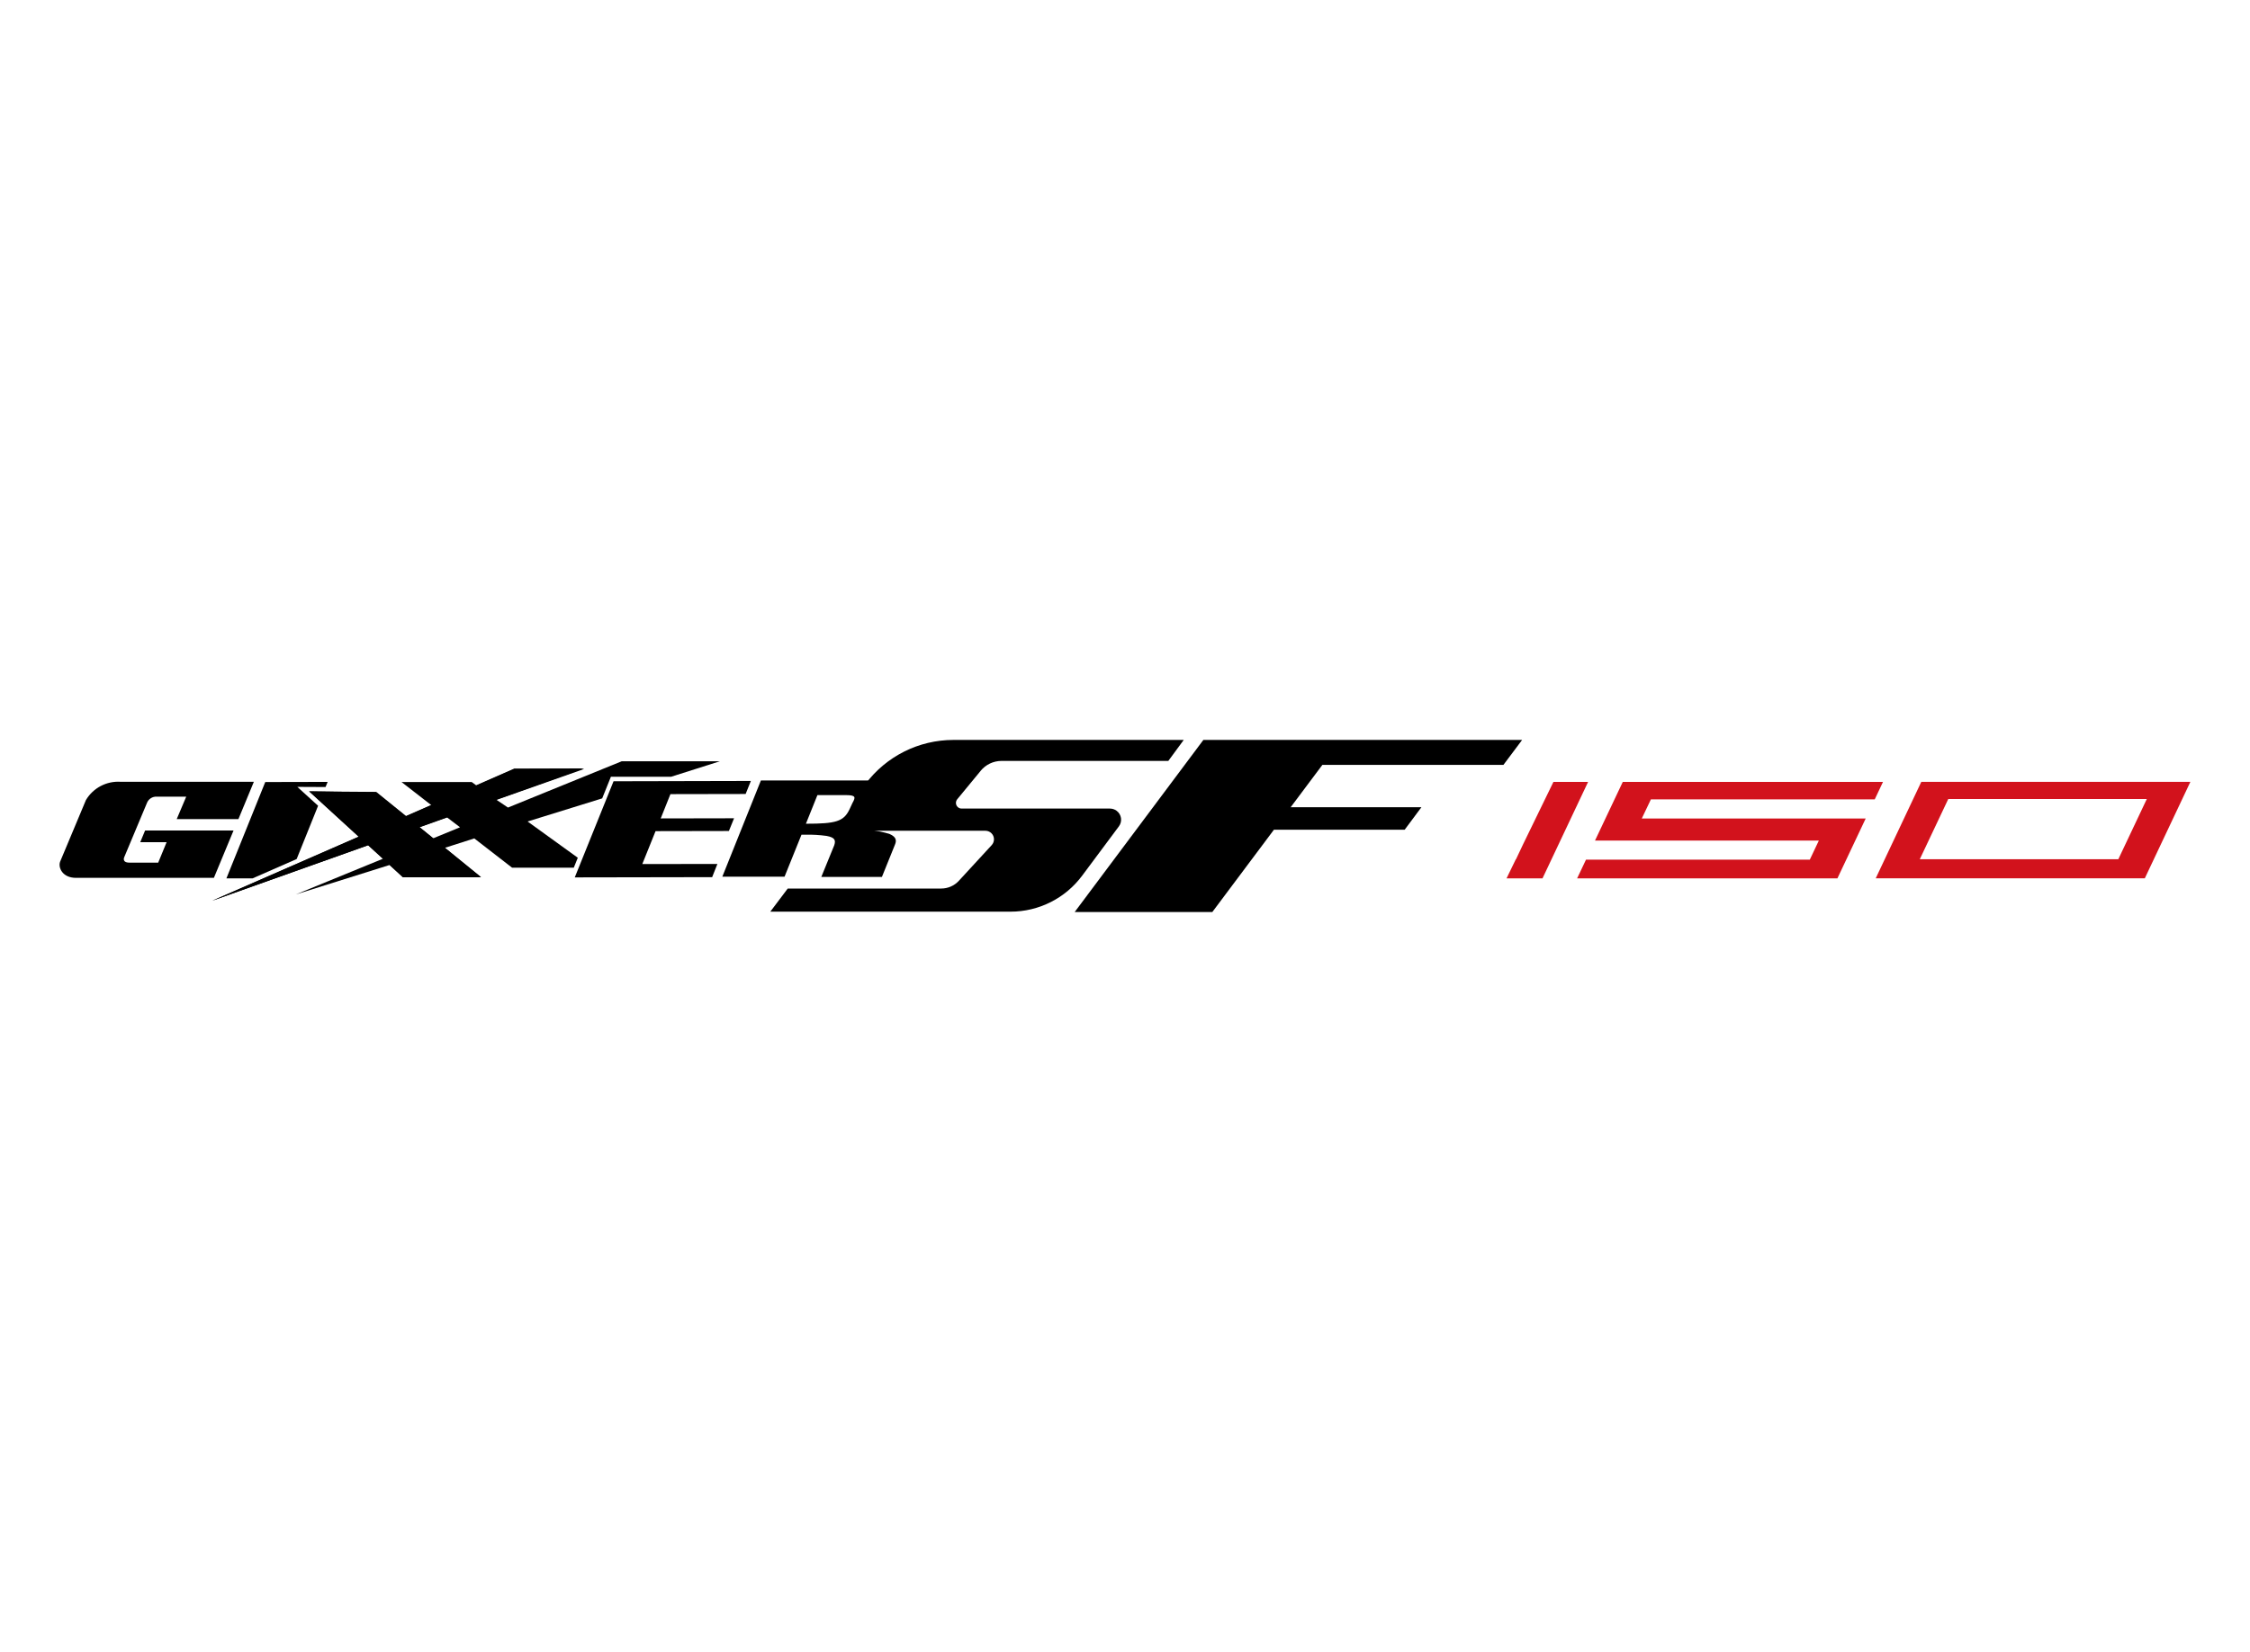
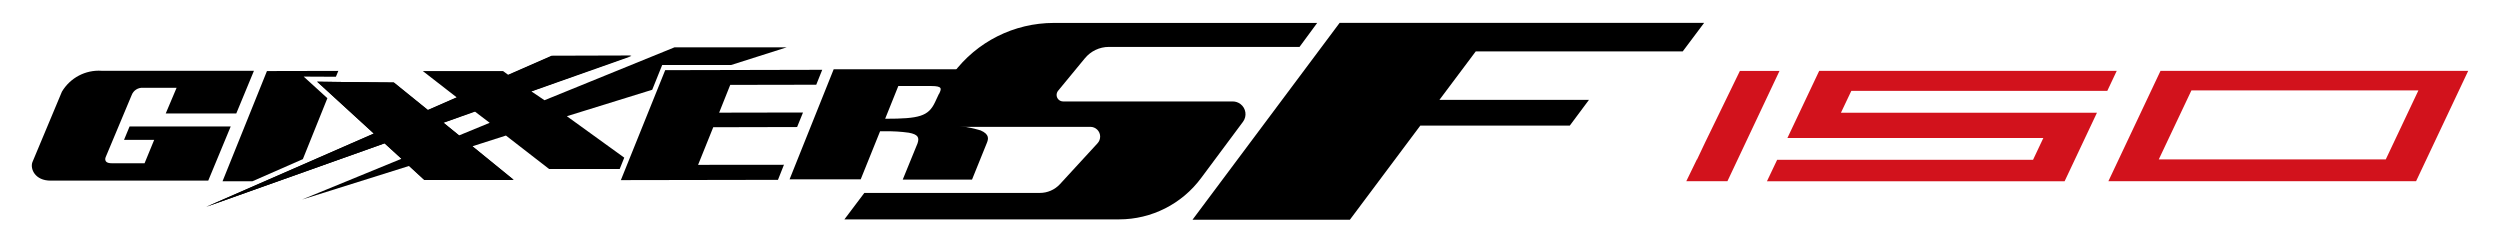
- <svg xmlns="http://www.w3.org/2000/svg" id="Capa_1" viewBox="0 0 640 470">
+ <svg xmlns="http://www.w3.org/2000/svg" id="Capa_1" viewBox="0 0 640 61.95">
  <defs>
    <style>
      .cls-1 {
        fill: #d2121c;
      }
    </style>
  </defs>
-   <polygon points="427.65 217.61 432.96 210.52 381.44 210.52 374.03 210.52 342.29 210.52 305.69 259.48 344.84 259.48 362.36 236.07 399.55 236.07 404.31 229.67 367.12 229.67 376.15 217.61 427.65 217.61" />
-   <path d="M278.91,219.34c1.46-1.8,3.65-2.85,5.97-2.85h47.44l4.39-5.97h-65.51c-9.88,0-19.17,4.66-25.07,12.59l-5.4,10.57c-.56.73-.42,1.78.32,2.34.3.23.67.35,1.04.34h38.18c1.34-.01,2.45,1.07,2.46,2.41,0,.63-.23,1.23-.66,1.69l-9.34,10.15c-1.3,1.41-3.13,2.2-5.04,2.19h-43.62l-4.96,6.58h68.34c8.04,0,15.61-3.82,20.4-10.29l10.42-13.99c1.04-1.4.75-3.38-.65-4.42-.55-.41-1.21-.63-1.9-.63h-42.17c-.9.01-1.63-.71-1.64-1.6,0-.38.13-.75.37-1.05l6.65-8.07Z" />
-   <polygon points="90.48 229.25 84.58 223.88 92.6 223.92 93.2 222.46 75.45 222.5 64.4 249.91 71.84 249.91 84.38 244.41 90.48 229.25" />
-   <path d="M150.06,233.73l21.23-6.58,2.48-6.16h17.15l13.82-4.39h-27.92l-32.33,13.16-3.25-2.19,24.85-8.77h-19.87l-10.7,4.69-1.34-.99h-19.96l8.47,6.58-7.22,3.16-8.47-6.82-19.1-.29,14.12,12.92-41.67,18.22,44.37-15.79,4.21,3.84-24.76,10.15,26.62-8.36,3.79,3.49h22.24l-10.29-8.38,8.38-2.68,10.75,8.33h17.55l1.14-2.83-14.3-10.33ZM123.22,238.51l-3.88-3.14,7.85-2.79,3.66,2.79-7.63,3.14Z" />
-   <polygon points="166.14 218.62 146.27 218.68 115.48 232.17 107.01 225.31 87.98 225.17 102.06 238.05 60.37 256.27 104.71 240.48 114.62 249.54 136.8 249.52 119.32 235.31 166.14 218.62" />
-   <path d="M254.5,222.06h-38.07l-10.97,27.37h17.7l4.82-11.95h1.25c1.97-.04,3.93.08,5.88.35,2.39.44,2.65,1.23,2.19,2.65l-3.68,9.01h17.24s2.94-7.24,3.66-9.06c.42-1.01.75-2.19-1.54-3.18-3.28-.96-6.69-1.42-10.11-1.36,3.51,0,7.01-.38,10.44-1.1,2.51-.52,4.57-2.3,5.44-4.72l1.38-3.42c.72-1.8-.68-4.56-5.55-4.56M242.59,228.22l-.96,2.06c-1.64,3.47-3.95,4.08-12.28,4.08h-.11l3.27-8.14h8.16c2.94,0,2.57.72,1.95,2" />
-   <polygon points="202.57 249.56 163.49 249.63 174.52 222.28 213.58 222.19 212.09 225.9 190.7 225.94 187.94 232.85 208.8 232.81 207.33 236.43 186.47 236.47 182.7 245.83 204.06 245.81 202.57 249.56" />
-   <path d="M60.85,249.76H21.61c-3.86,0-5.11-2.92-4.52-4.58l7.35-17.55c2.06-3.46,5.88-5.47,9.89-5.2h37.88l-4.39,10.61h-17.55l2.7-6.38h-8.36c-1.25-.08-2.4.67-2.83,1.84l-6.43,15.35s-.79,1.58,1.47,1.58h8.18l2.39-5.81h-7.5l1.38-3.33h25.16l-5.59,13.47Z" />
-   <polygon class="cls-1" points="533.26 227.43 535.61 222.46 461.59 222.46 453.69 239.15 517.36 239.15 514.79 244.58 451.13 244.58 448.6 249.91 522.64 249.91 530.69 232.87 467 232.87 469.59 227.43 533.26 227.43" />
-   <path class="cls-1" d="M610.08,249.89h-76.54l12.96-27.44h76.54l-12.96,27.44ZM610.65,227.32h-56.47l-8.11,17.15h56.47l8.11-17.15Z" />
-   <polygon class="cls-1" points="441.86 222.47 433.21 240.26 431.21 244.49 431.16 244.49 428.53 249.9 438.76 249.9 451.72 222.47 441.86 222.47" />
+   <polygon points="430.78 13.16 436.25 5.86 383.23 5.86 375.61 5.86 342.94 5.86 305.28 56.25 345.57 56.25 363.6 32.15 401.87 32.15 406.77 25.57 368.49 25.57 377.79 13.16 430.78 13.16" />
+   <path d="M277.72,14.94c1.5-1.85,3.76-2.93,6.14-2.93h48.82l4.52-6.14h-67.42c-10.17,0-19.73,4.8-25.8,12.96l-5.56,10.88c-.58.75-.43,1.83.33,2.41.31.24.69.36,1.07.35h39.29c1.38-.01,2.52,1.1,2.53,2.48,0,.65-.24,1.27-.68,1.74l-9.61,10.45c-1.34,1.45-3.22,2.26-5.19,2.25h-44.89l-5.1,6.77h70.33c8.27,0,16.06-3.93,20.99-10.59l10.72-14.4c1.07-1.44.77-3.48-.67-4.55-.57-.42-1.25-.65-1.96-.65h-43.4c-.93.01-1.68-.73-1.69-1.65,0-.39.13-.77.38-1.08l6.84-8.3h-.02Z" />
+   <polygon points="83.81 25.14 77.74 19.61 85.99 19.65 86.61 18.15 68.34 18.19 56.97 46.4 64.63 46.4 77.53 40.74 83.81 25.14" />
+   <path d="M145.12,29.75l21.85-6.77,2.55-6.34h17.65l14.22-4.52h-28.73l-33.27,13.54-3.34-2.25,25.57-9.03h-20.45l-11.01,4.83-1.38-1.02h-20.54l8.72,6.77-7.43,3.25-8.72-7.02-19.66-.3,14.53,13.3-42.88,18.75,45.66-16.25,4.33,3.95-25.48,10.45,27.39-8.6,3.9,3.59h22.89l-10.59-8.62,8.62-2.76,11.06,8.57h18.06l1.17-2.91-14.72-10.63v.02ZM117.5,34.67l-3.99-3.23,8.08-2.87,3.77,2.87s-7.85,3.23-7.85,3.23Z" />
+   <polygon points="161.67 14.2 141.22 14.26 109.54 28.14 100.82 21.08 81.24 20.94 95.73 34.19 52.82 52.94 98.45 36.69 108.65 46.02 131.48 46 113.49 31.37 161.67 14.2" />
+   <path d="M252.6,17.74h-39.18l-11.29,28.17h18.21l4.96-12.3h1.29c2.03-.04,4.04.08,6.05.36,2.46.45,2.73,1.27,2.25,2.73l-3.79,9.27h17.74s3.03-7.45,3.77-9.32c.43-1.04.77-2.25-1.58-3.27-3.38-.99-6.88-1.46-10.4-1.4,3.61,0,7.21-.39,10.74-1.13,2.58-.54,4.7-2.37,5.6-4.86l1.42-3.52c.74-1.85-.7-4.69-5.71-4.69M240.34,24.08l-.99,2.12c-1.69,3.57-4.06,4.2-12.64,4.2h-.11l3.37-8.38h8.4c3.03,0,2.64.74,2.01,2.06" />
+   <polygon points="199.16 46.04 158.94 46.11 170.29 17.96 210.49 17.87 208.96 21.69 186.94 21.73 184.1 28.84 205.57 28.8 204.06 32.52 182.59 32.57 178.71 42.2 200.69 42.18 199.16 46.04" />
+   <path d="M53.32,46.24H12.94c-3.97,0-5.26-3-4.65-4.71l7.56-18.06c2.12-3.56,6.05-5.63,10.18-5.35h38.98l-4.52,10.92h-18.06l2.78-6.57h-8.6c-1.29-.08-2.47.69-2.91,1.89l-6.62,15.8s-.81,1.63,1.51,1.63h8.42l2.46-5.98h-7.72l1.42-3.43h25.89l-5.75,13.86h.01Z" />
+   <polygon class="cls-1" points="539.47 23.26 541.88 18.15 465.71 18.15 457.58 35.32 523.1 35.32 520.46 40.91 454.95 40.91 452.34 46.4 528.54 46.4 536.82 28.86 471.28 28.86 473.94 23.26 539.47 23.26" />
+   <path class="cls-1" d="M618.52,46.38h-78.77l13.34-28.24h78.77l-13.34,28.24ZM619.11,23.15h-58.11l-8.35,17.65h58.11l8.35-17.65Z" />
+   <polygon class="cls-1" points="445.41 18.16 436.51 36.47 434.45 40.82 434.4 40.82 431.69 46.39 442.22 46.39 455.55 18.16 445.41 18.16" />
</svg>
